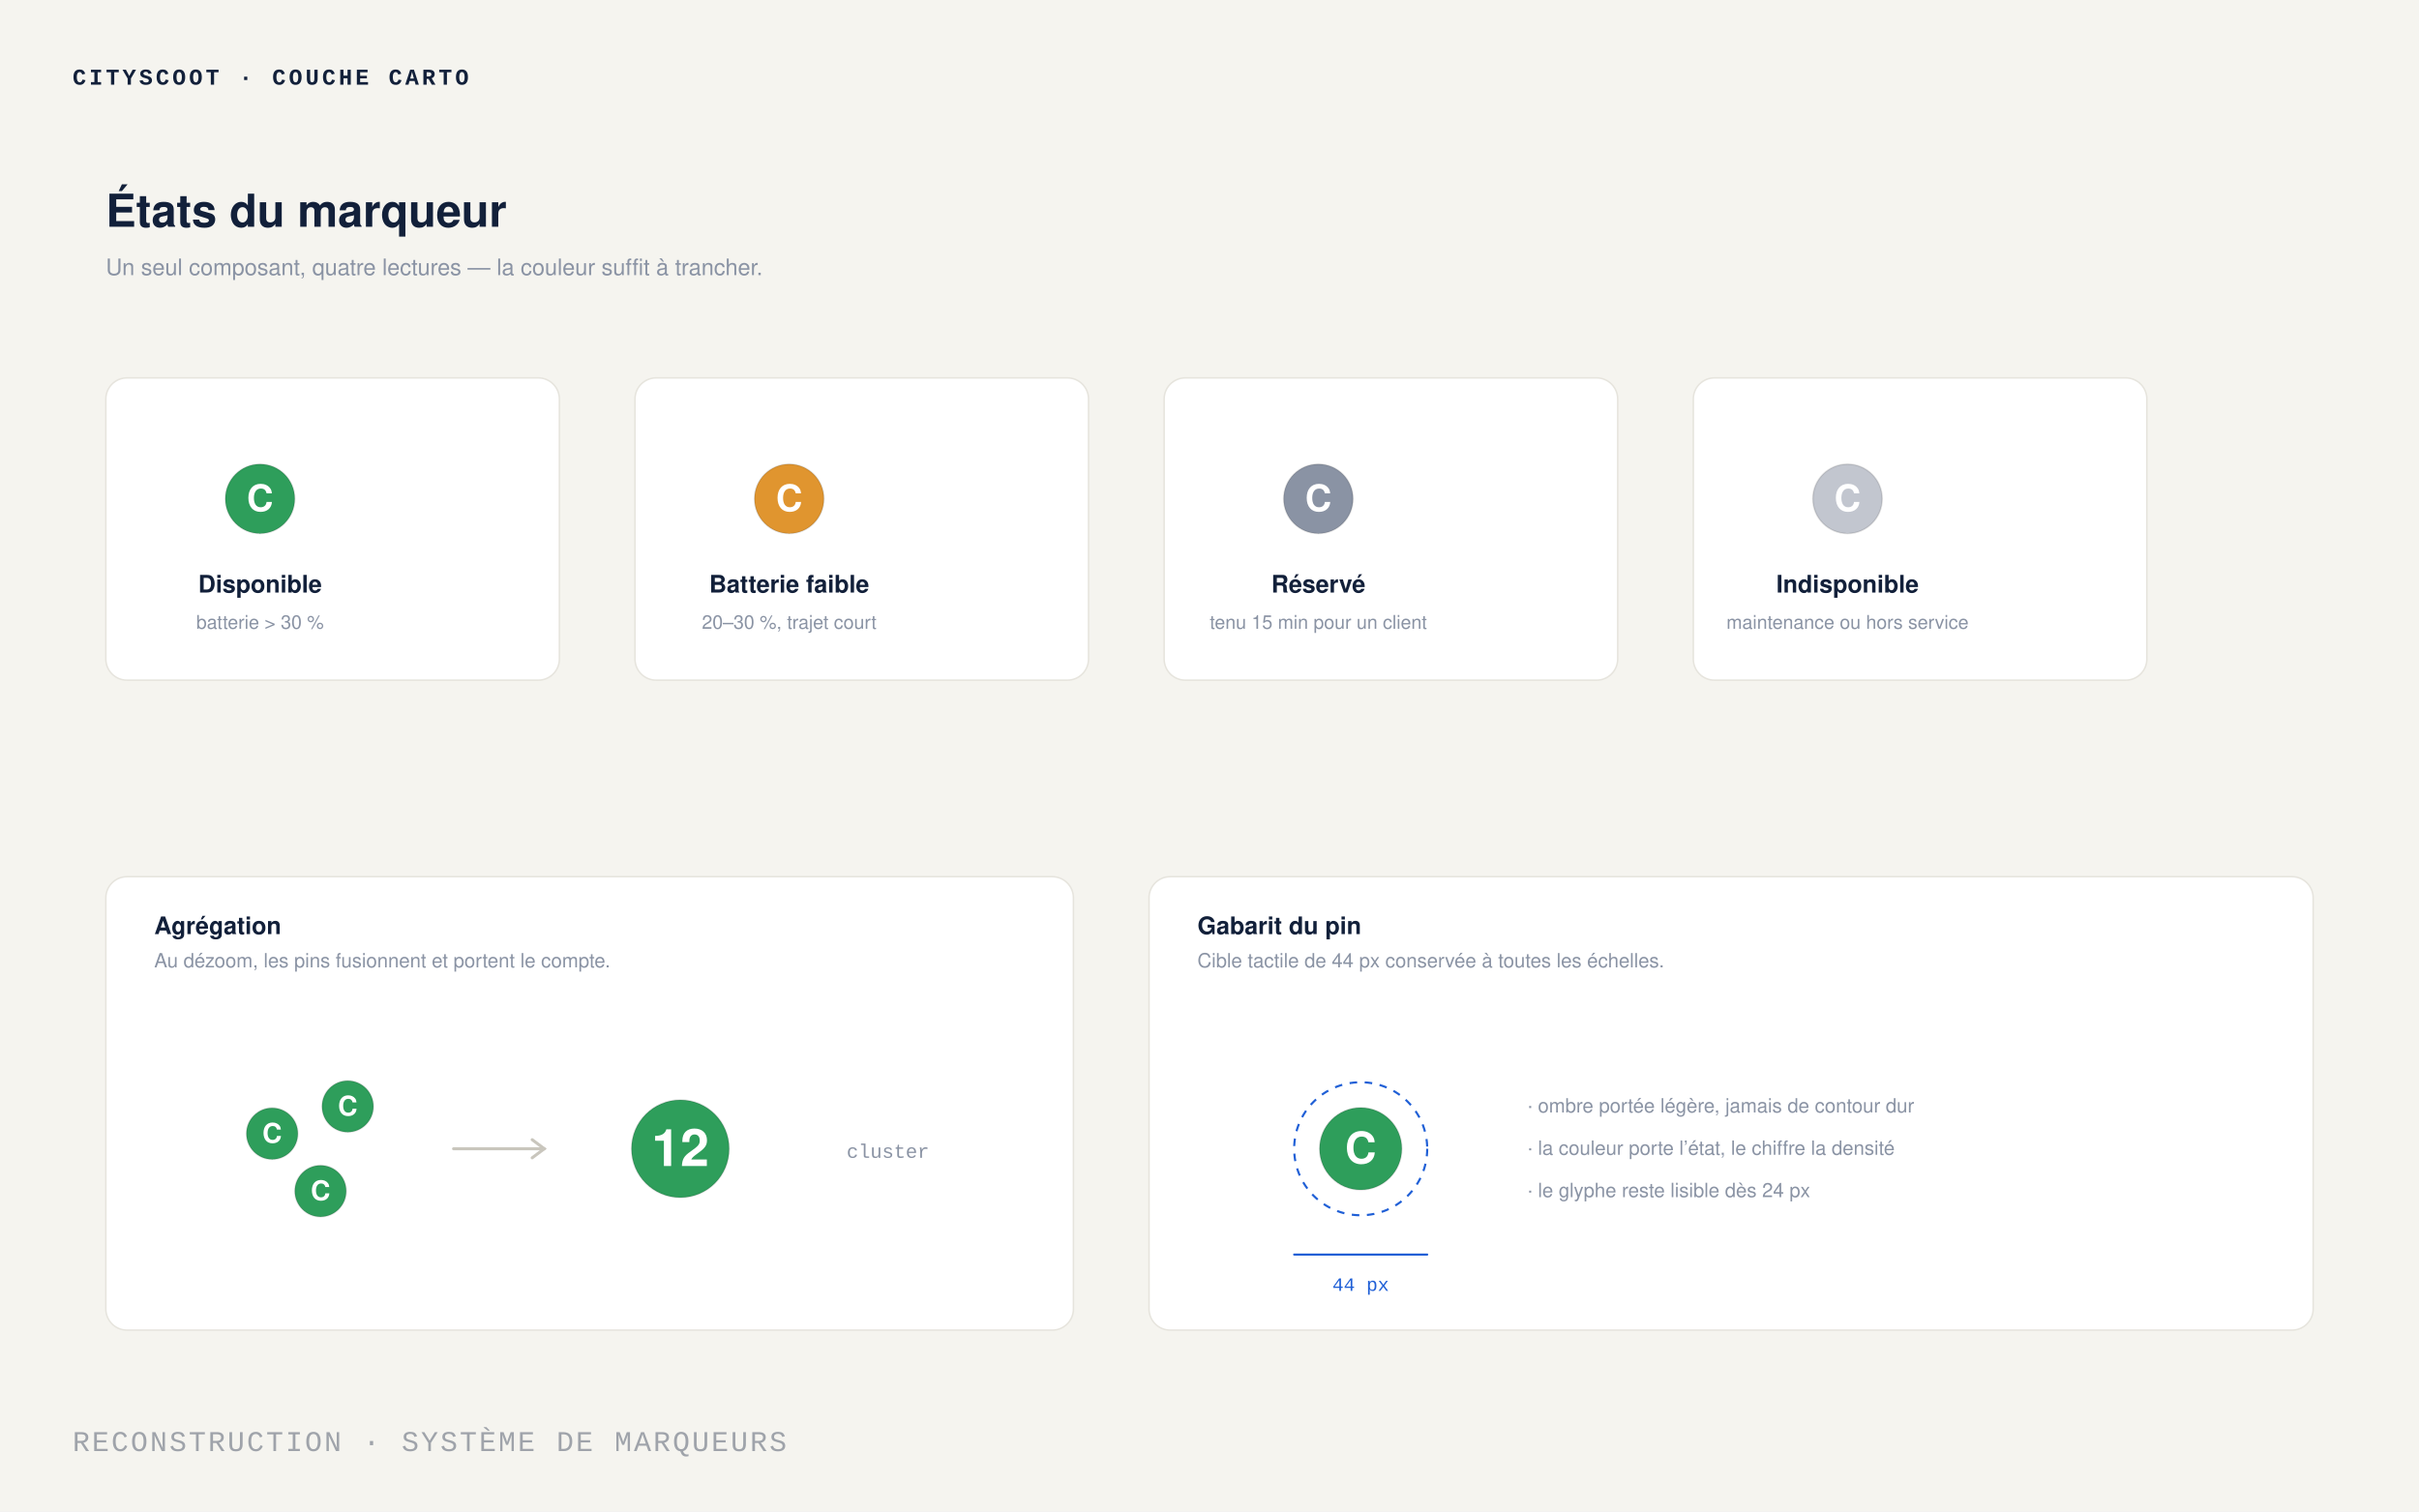
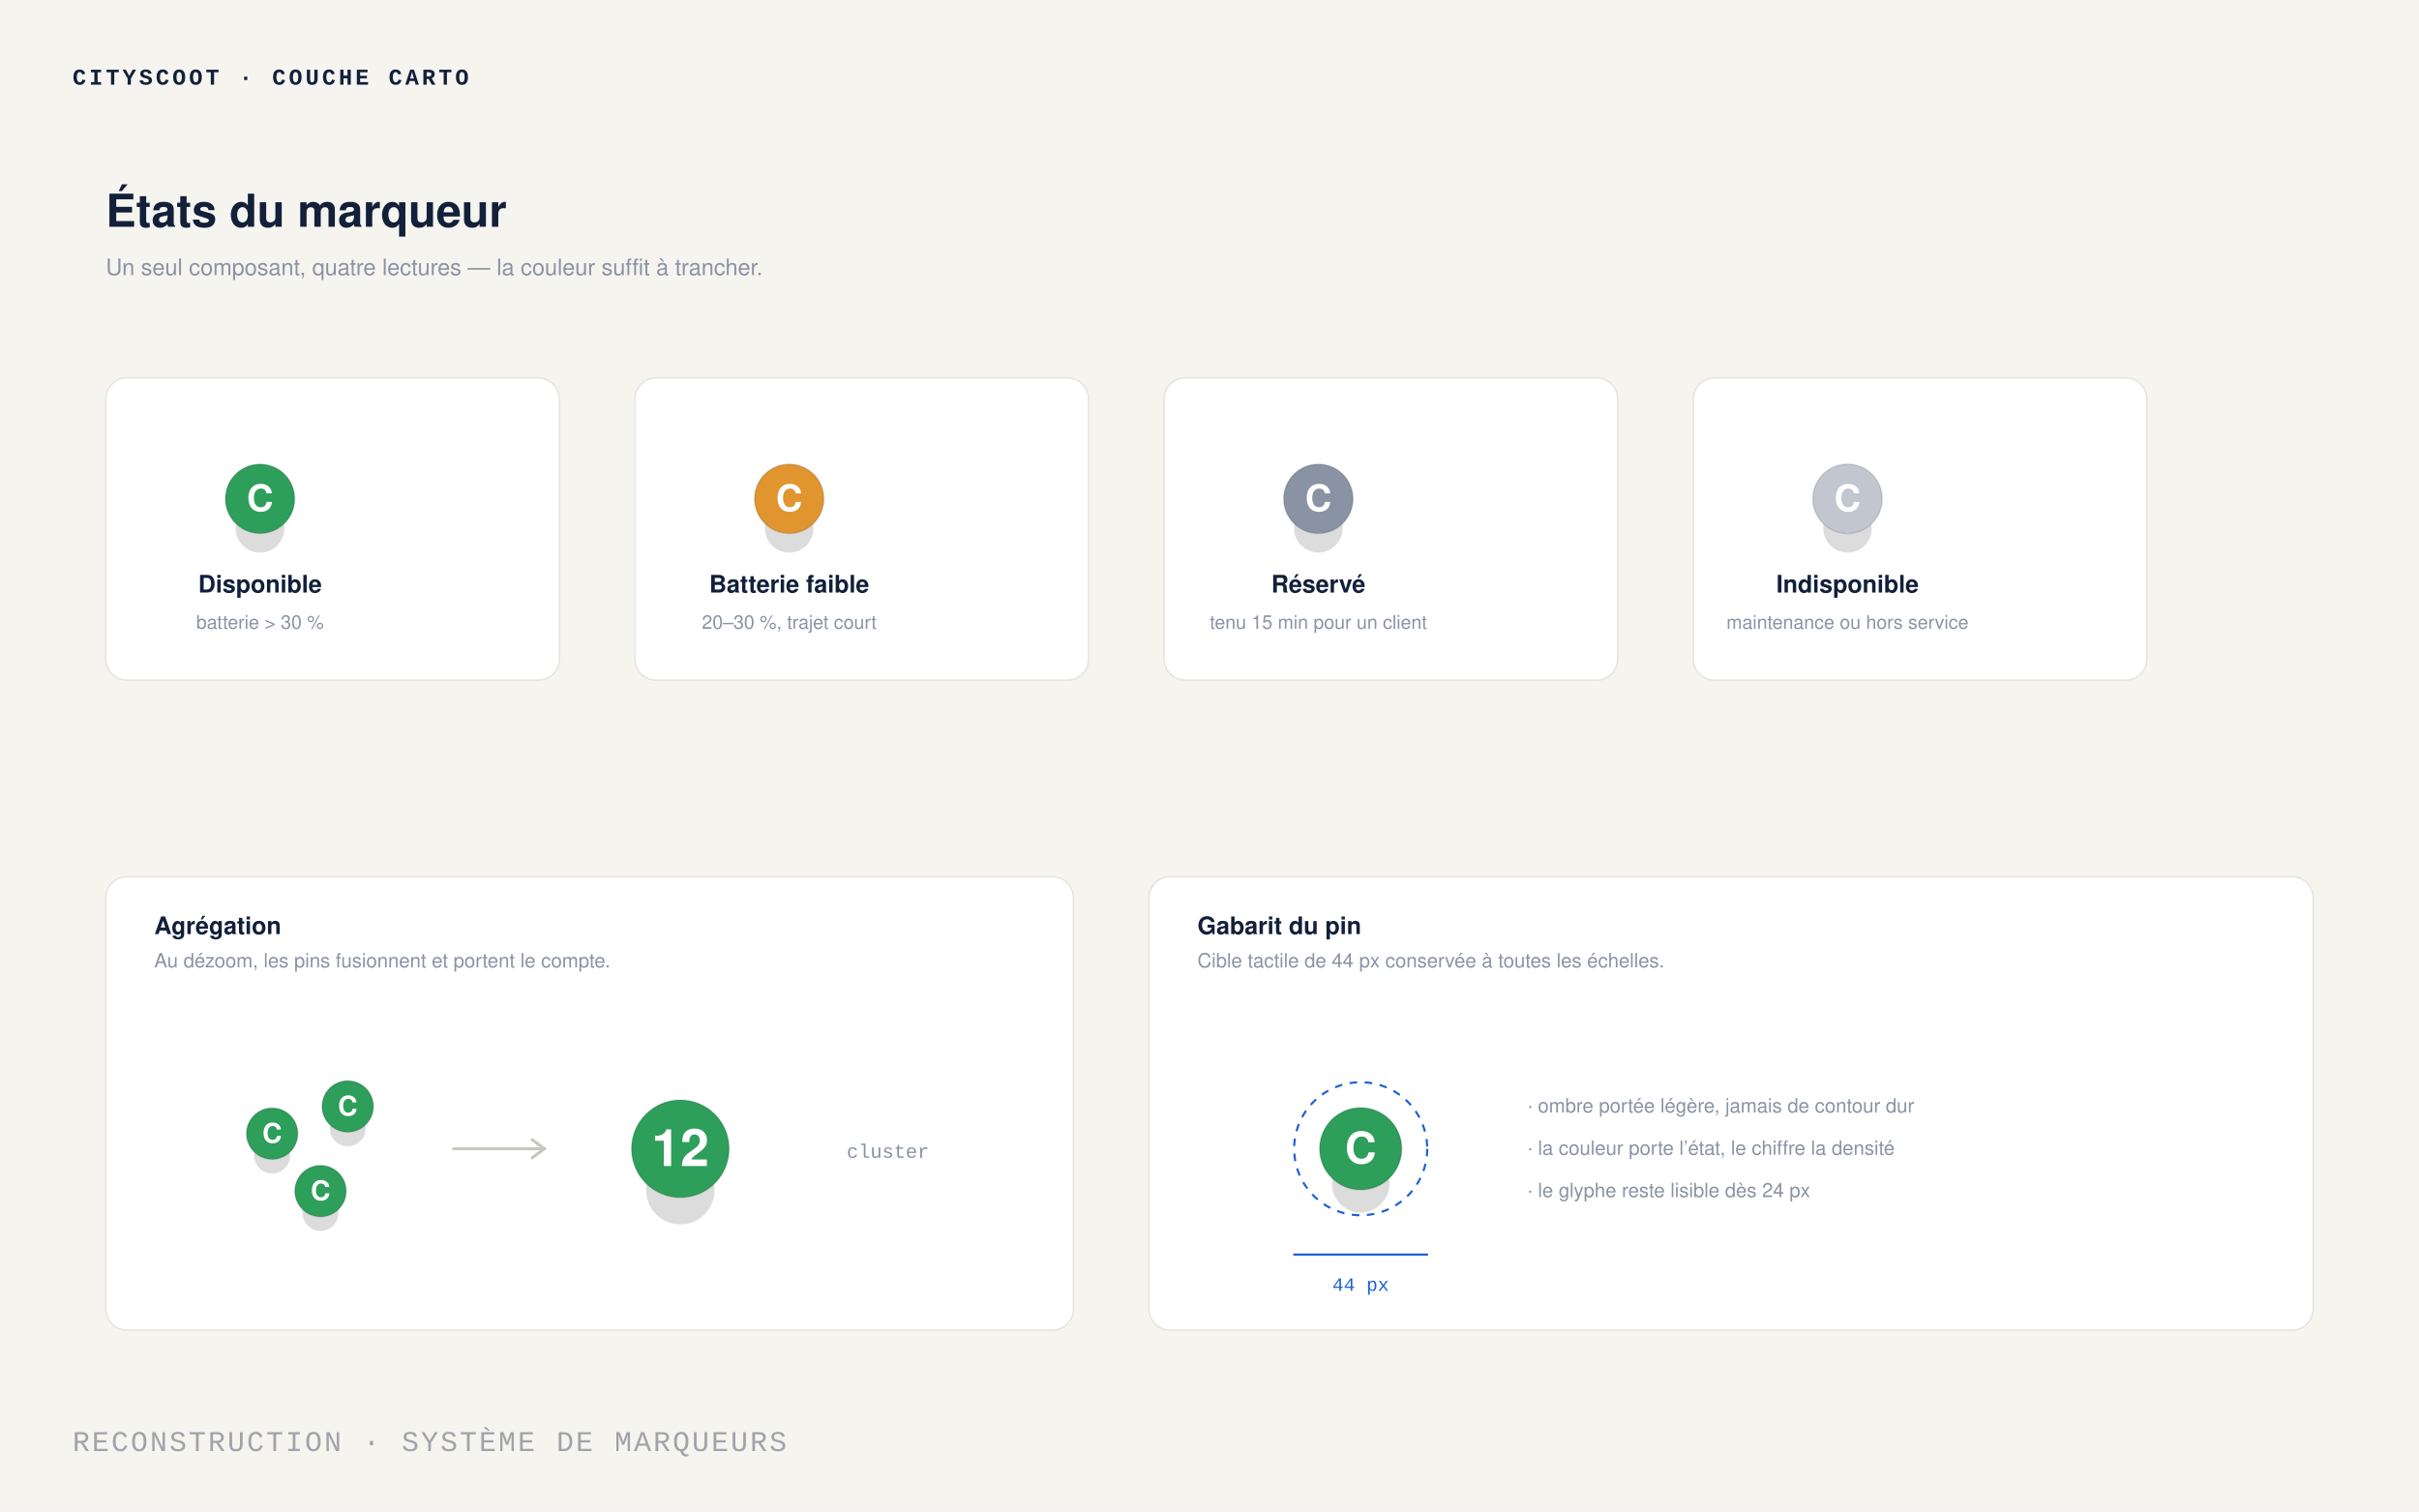
<svg xmlns="http://www.w3.org/2000/svg" viewBox="0 0 1600 1000" width="1600" height="1000" role="img">
  <rect width="1600" height="1000" fill="#f5f4ef" />
  <text x="48" y="56" fill="#12203a" font-family="'SF Mono', 'JetBrains Mono', Menlo, Consolas, 'Liberation Mono', monospace" font-size="15" font-weight="700" text-anchor="start" letter-spacing="2">CITYSCOOT · COUCHE CARTO</text>
  <text x="70" y="150" fill="#12203a" font-family="'Helvetica Neue', Helvetica, Arial, 'Liberation Sans', sans-serif" font-size="30" font-weight="700" text-anchor="start">États du marqueur</text>
  <text x="70" y="182" fill="#8a93a4" font-family="'Helvetica Neue', Helvetica, Arial, 'Liberation Sans', sans-serif" font-size="15" font-weight="400" text-anchor="start">Un seul composant, quatre lectures — la couleur suffit à trancher.</text>
  <rect x="70" y="250" width="300" height="200" rx="14" fill="#fff" stroke="#e6e4dd" stroke-width="1" />
  <g transform="translate(172 330)">
+     <circle cx="0" cy="19.508" r="16.065" fill="#000" opacity="0.14" />
    <circle cx="0" cy="0" r="22.95" fill="#2e9e5b" />
    <circle cx="0" cy="0" r="22.95" fill="none" stroke="rgba(0,0,0,0.12)" stroke-width="1" />
    <path d="M0 22.95 L-6.75 18.95 L6.75 18.95 Z" fill="#2e9e5b" />
    <text x="0" y="8.1" fill="#fff" font-family="'Helvetica Neue', Helvetica, Arial, 'Liberation Sans', sans-serif" font-size="24.3" font-weight="700" text-anchor="middle">C</text>
  </g>
  <text x="172" y="392" fill="#12203a" font-family="'Helvetica Neue', Helvetica, Arial, 'Liberation Sans', sans-serif" font-size="16" font-weight="700" text-anchor="middle">Disponible</text>
  <text x="172" y="416" fill="#8a93a4" font-family="'Helvetica Neue', Helvetica, Arial, 'Liberation Sans', sans-serif" font-size="12.5" font-weight="400" text-anchor="middle">batterie &gt; 30 %</text>
  <rect x="420" y="250" width="300" height="200" rx="14" fill="#fff" stroke="#e6e4dd" stroke-width="1" />
  <g transform="translate(522 330)">
+     <circle cx="0" cy="19.508" r="16.065" fill="#000" opacity="0.14" />
    <circle cx="0" cy="0" r="22.95" fill="#e0952f" />
    <circle cx="0" cy="0" r="22.95" fill="none" stroke="rgba(0,0,0,0.12)" stroke-width="1" />
    <path d="M0 22.95 L-6.75 18.95 L6.75 18.95 Z" fill="#e0952f" />
    <text x="0" y="8.1" fill="#fff" font-family="'Helvetica Neue', Helvetica, Arial, 'Liberation Sans', sans-serif" font-size="24.3" font-weight="700" text-anchor="middle">C</text>
  </g>
  <text x="522" y="392" fill="#12203a" font-family="'Helvetica Neue', Helvetica, Arial, 'Liberation Sans', sans-serif" font-size="16" font-weight="700" text-anchor="middle">Batterie faible</text>
  <text x="522" y="416" fill="#8a93a4" font-family="'Helvetica Neue', Helvetica, Arial, 'Liberation Sans', sans-serif" font-size="12.5" font-weight="400" text-anchor="middle">20–30 %, trajet court</text>
  <rect x="770" y="250" width="300" height="200" rx="14" fill="#fff" stroke="#e6e4dd" stroke-width="1" />
  <g transform="translate(872 330)">
+     <circle cx="0" cy="19.508" r="16.065" fill="#000" opacity="0.14" />
    <circle cx="0" cy="0" r="22.95" fill="#8a93a4" />
    <circle cx="0" cy="0" r="22.95" fill="none" stroke="rgba(0,0,0,0.12)" stroke-width="1" />
    <path d="M0 22.95 L-6.75 18.95 L6.75 18.95 Z" fill="#8a93a4" />
    <text x="0" y="8.1" fill="#fff" font-family="'Helvetica Neue', Helvetica, Arial, 'Liberation Sans', sans-serif" font-size="24.3" font-weight="700" text-anchor="middle">C</text>
  </g>
  <text x="872" y="392" fill="#12203a" font-family="'Helvetica Neue', Helvetica, Arial, 'Liberation Sans', sans-serif" font-size="16" font-weight="700" text-anchor="middle">Réservé</text>
  <text x="872" y="416" fill="#8a93a4" font-family="'Helvetica Neue', Helvetica, Arial, 'Liberation Sans', sans-serif" font-size="12.5" font-weight="400" text-anchor="middle">tenu 15 min pour un client</text>
  <rect x="1120" y="250" width="300" height="200" rx="14" fill="#fff" stroke="#e6e4dd" stroke-width="1" />
  <g transform="translate(1222 330)">
+     <circle cx="0" cy="19.508" r="16.065" fill="#000" opacity="0.14" />
    <circle cx="0" cy="0" r="22.95" fill="#c2c6cf" />
    <circle cx="0" cy="0" r="22.95" fill="none" stroke="rgba(0,0,0,0.12)" stroke-width="1" />
    <path d="M0 22.95 L-6.75 18.95 L6.75 18.95 Z" fill="#c2c6cf" />
    <text x="0" y="8.1" fill="#fff" font-family="'Helvetica Neue', Helvetica, Arial, 'Liberation Sans', sans-serif" font-size="24.3" font-weight="700" text-anchor="middle">C</text>
  </g>
  <text x="1222" y="392" fill="#12203a" font-family="'Helvetica Neue', Helvetica, Arial, 'Liberation Sans', sans-serif" font-size="16" font-weight="700" text-anchor="middle">Indisponible</text>
  <text x="1222" y="416" fill="#8a93a4" font-family="'Helvetica Neue', Helvetica, Arial, 'Liberation Sans', sans-serif" font-size="12.5" font-weight="400" text-anchor="middle">maintenance ou hors service</text>
  <rect x="70" y="580" width="640" height="300" rx="14" fill="#fff" stroke="#e6e4dd" stroke-width="1" />
  <text x="102" y="618" fill="#12203a" font-family="'Helvetica Neue', Helvetica, Arial, 'Liberation Sans', sans-serif" font-size="16" font-weight="700" text-anchor="start">Agrégation</text>
  <text x="102" y="640" fill="#8a93a4" font-family="'Helvetica Neue', Helvetica, Arial, 'Liberation Sans', sans-serif" font-size="13" font-weight="400" text-anchor="start">Au dézoom, les pins fusionnent et portent le compte.</text>
  <g transform="translate(180 750)">
+     <circle cx="0" cy="14.45" r="11.9" fill="#000" opacity="0.14" />
    <circle cx="0" cy="0" r="17" fill="#2e9e5b" />
    <circle cx="0" cy="0" r="17" fill="none" stroke="rgba(0,0,0,0.12)" stroke-width="1" />
    <path d="M0 17 L-5 13 L5 13 Z" fill="#2e9e5b" />
    <text x="0" y="6" fill="#fff" font-family="'Helvetica Neue', Helvetica, Arial, 'Liberation Sans', sans-serif" font-size="18" font-weight="700" text-anchor="middle">C</text>
  </g>
  <g transform="translate(230 732)">
+     <circle cx="0" cy="14.45" r="11.9" fill="#000" opacity="0.14" />
    <circle cx="0" cy="0" r="17" fill="#2e9e5b" />
    <circle cx="0" cy="0" r="17" fill="none" stroke="rgba(0,0,0,0.12)" stroke-width="1" />
    <path d="M0 17 L-5 13 L5 13 Z" fill="#2e9e5b" />
    <text x="0" y="6" fill="#fff" font-family="'Helvetica Neue', Helvetica, Arial, 'Liberation Sans', sans-serif" font-size="18" font-weight="700" text-anchor="middle">C</text>
  </g>
  <g transform="translate(212 788)">
+     <circle cx="0" cy="14.45" r="11.9" fill="#000" opacity="0.14" />
    <circle cx="0" cy="0" r="17" fill="#2e9e5b" />
    <circle cx="0" cy="0" r="17" fill="none" stroke="rgba(0,0,0,0.12)" stroke-width="1" />
    <path d="M0 17 L-5 13 L5 13 Z" fill="#2e9e5b" />
    <text x="0" y="6" fill="#fff" font-family="'Helvetica Neue', Helvetica, Arial, 'Liberation Sans', sans-serif" font-size="18" font-weight="700" text-anchor="middle">C</text>
  </g>
  <line x1="300" y1="760" x2="360" y2="760" stroke="#c9c6bd" stroke-width="2" stroke-linecap="round" />
  <path d="M352 754 l8 6 l-8 6" fill="none" stroke="#c9c6bd" stroke-width="2" stroke-linecap="round" />
  <g transform="translate(450 760)">
+     <circle cx="0" cy="27.455" r="22.61" fill="#000" opacity="0.14" />
    <circle cx="0" cy="0" r="32.3" fill="#2e9e5b" />
    <circle cx="0" cy="0" r="32.3" fill="none" stroke="rgba(0,0,0,0.12)" stroke-width="1" />
    <path d="M0 32.3 L-9.5 28.3 L9.5 28.3 Z" fill="#2e9e5b" />
    <text x="0" y="11.4" fill="#fff" font-family="'Helvetica Neue', Helvetica, Arial, 'Liberation Sans', sans-serif" font-size="34.2" font-weight="700" text-anchor="middle">12</text>
  </g>
  <text x="560" y="766" fill="#8a93a4" font-family="'SF Mono', 'JetBrains Mono', Menlo, Consolas, 'Liberation Mono', monospace" font-size="13" font-weight="400" text-anchor="start">cluster</text>
  <rect x="760" y="580" width="770" height="300" rx="14" fill="#fff" stroke="#e6e4dd" stroke-width="1" />
  <text x="792" y="618" fill="#12203a" font-family="'Helvetica Neue', Helvetica, Arial, 'Liberation Sans', sans-serif" font-size="16" font-weight="700" text-anchor="start">Gabarit du pin</text>
  <text x="792" y="640" fill="#8a93a4" font-family="'Helvetica Neue', Helvetica, Arial, 'Liberation Sans', sans-serif" font-size="13" font-weight="400" text-anchor="start">Cible tactile de 44 px conservée à toutes les échelles.</text>
  <circle cx="900" cy="760" r="44" fill="none" stroke="#1f5fd6" stroke-width="1.4" stroke-dasharray="5 5" />
  <g transform="translate(900 760)">
+     <circle cx="0" cy="23.12" r="19.04" fill="#000" opacity="0.14" />
    <circle cx="0" cy="0" r="27.2" fill="#2e9e5b" />
    <circle cx="0" cy="0" r="27.2" fill="none" stroke="rgba(0,0,0,0.12)" stroke-width="1" />
    <path d="M0 27.2 L-8 23.2 L8 23.2 Z" fill="#2e9e5b" />
    <text x="0" y="9.6" fill="#fff" font-family="'Helvetica Neue', Helvetica, Arial, 'Liberation Sans', sans-serif" font-size="28.8" font-weight="700" text-anchor="middle">C</text>
  </g>
  <line x1="856" y1="830" x2="944" y2="830" stroke="#1f5fd6" stroke-width="1.4" stroke-linecap="round" />
  <text x="900" y="854" fill="#1f5fd6" font-family="'SF Mono', 'JetBrains Mono', Menlo, Consolas, 'Liberation Mono', monospace" font-size="12.5" font-weight="400" text-anchor="middle">44 px</text>
  <text x="1010" y="736" fill="#8a93a4" font-family="'Helvetica Neue', Helvetica, Arial, 'Liberation Sans', sans-serif" font-size="13" font-weight="400" text-anchor="start">· ombre portée légère, jamais de contour dur</text>
  <text x="1010" y="764" fill="#8a93a4" font-family="'Helvetica Neue', Helvetica, Arial, 'Liberation Sans', sans-serif" font-size="13" font-weight="400" text-anchor="start">· la couleur porte l’état, le chiffre la densité</text>
  <text x="1010" y="792" fill="#8a93a4" font-family="'Helvetica Neue', Helvetica, Arial, 'Liberation Sans', sans-serif" font-size="13" font-weight="400" text-anchor="start">· le glyphe reste lisible dès 24 px</text>
  <text x="48" y="960" fill="#12203a" font-family="'SF Mono', 'JetBrains Mono', Menlo, Consolas, 'Liberation Mono', monospace" font-size="19" font-weight="400" text-anchor="start" letter-spacing="1.4" opacity="0.38">RECONSTRUCTION · SYSTÈME DE MARQUEURS</text>
</svg>
